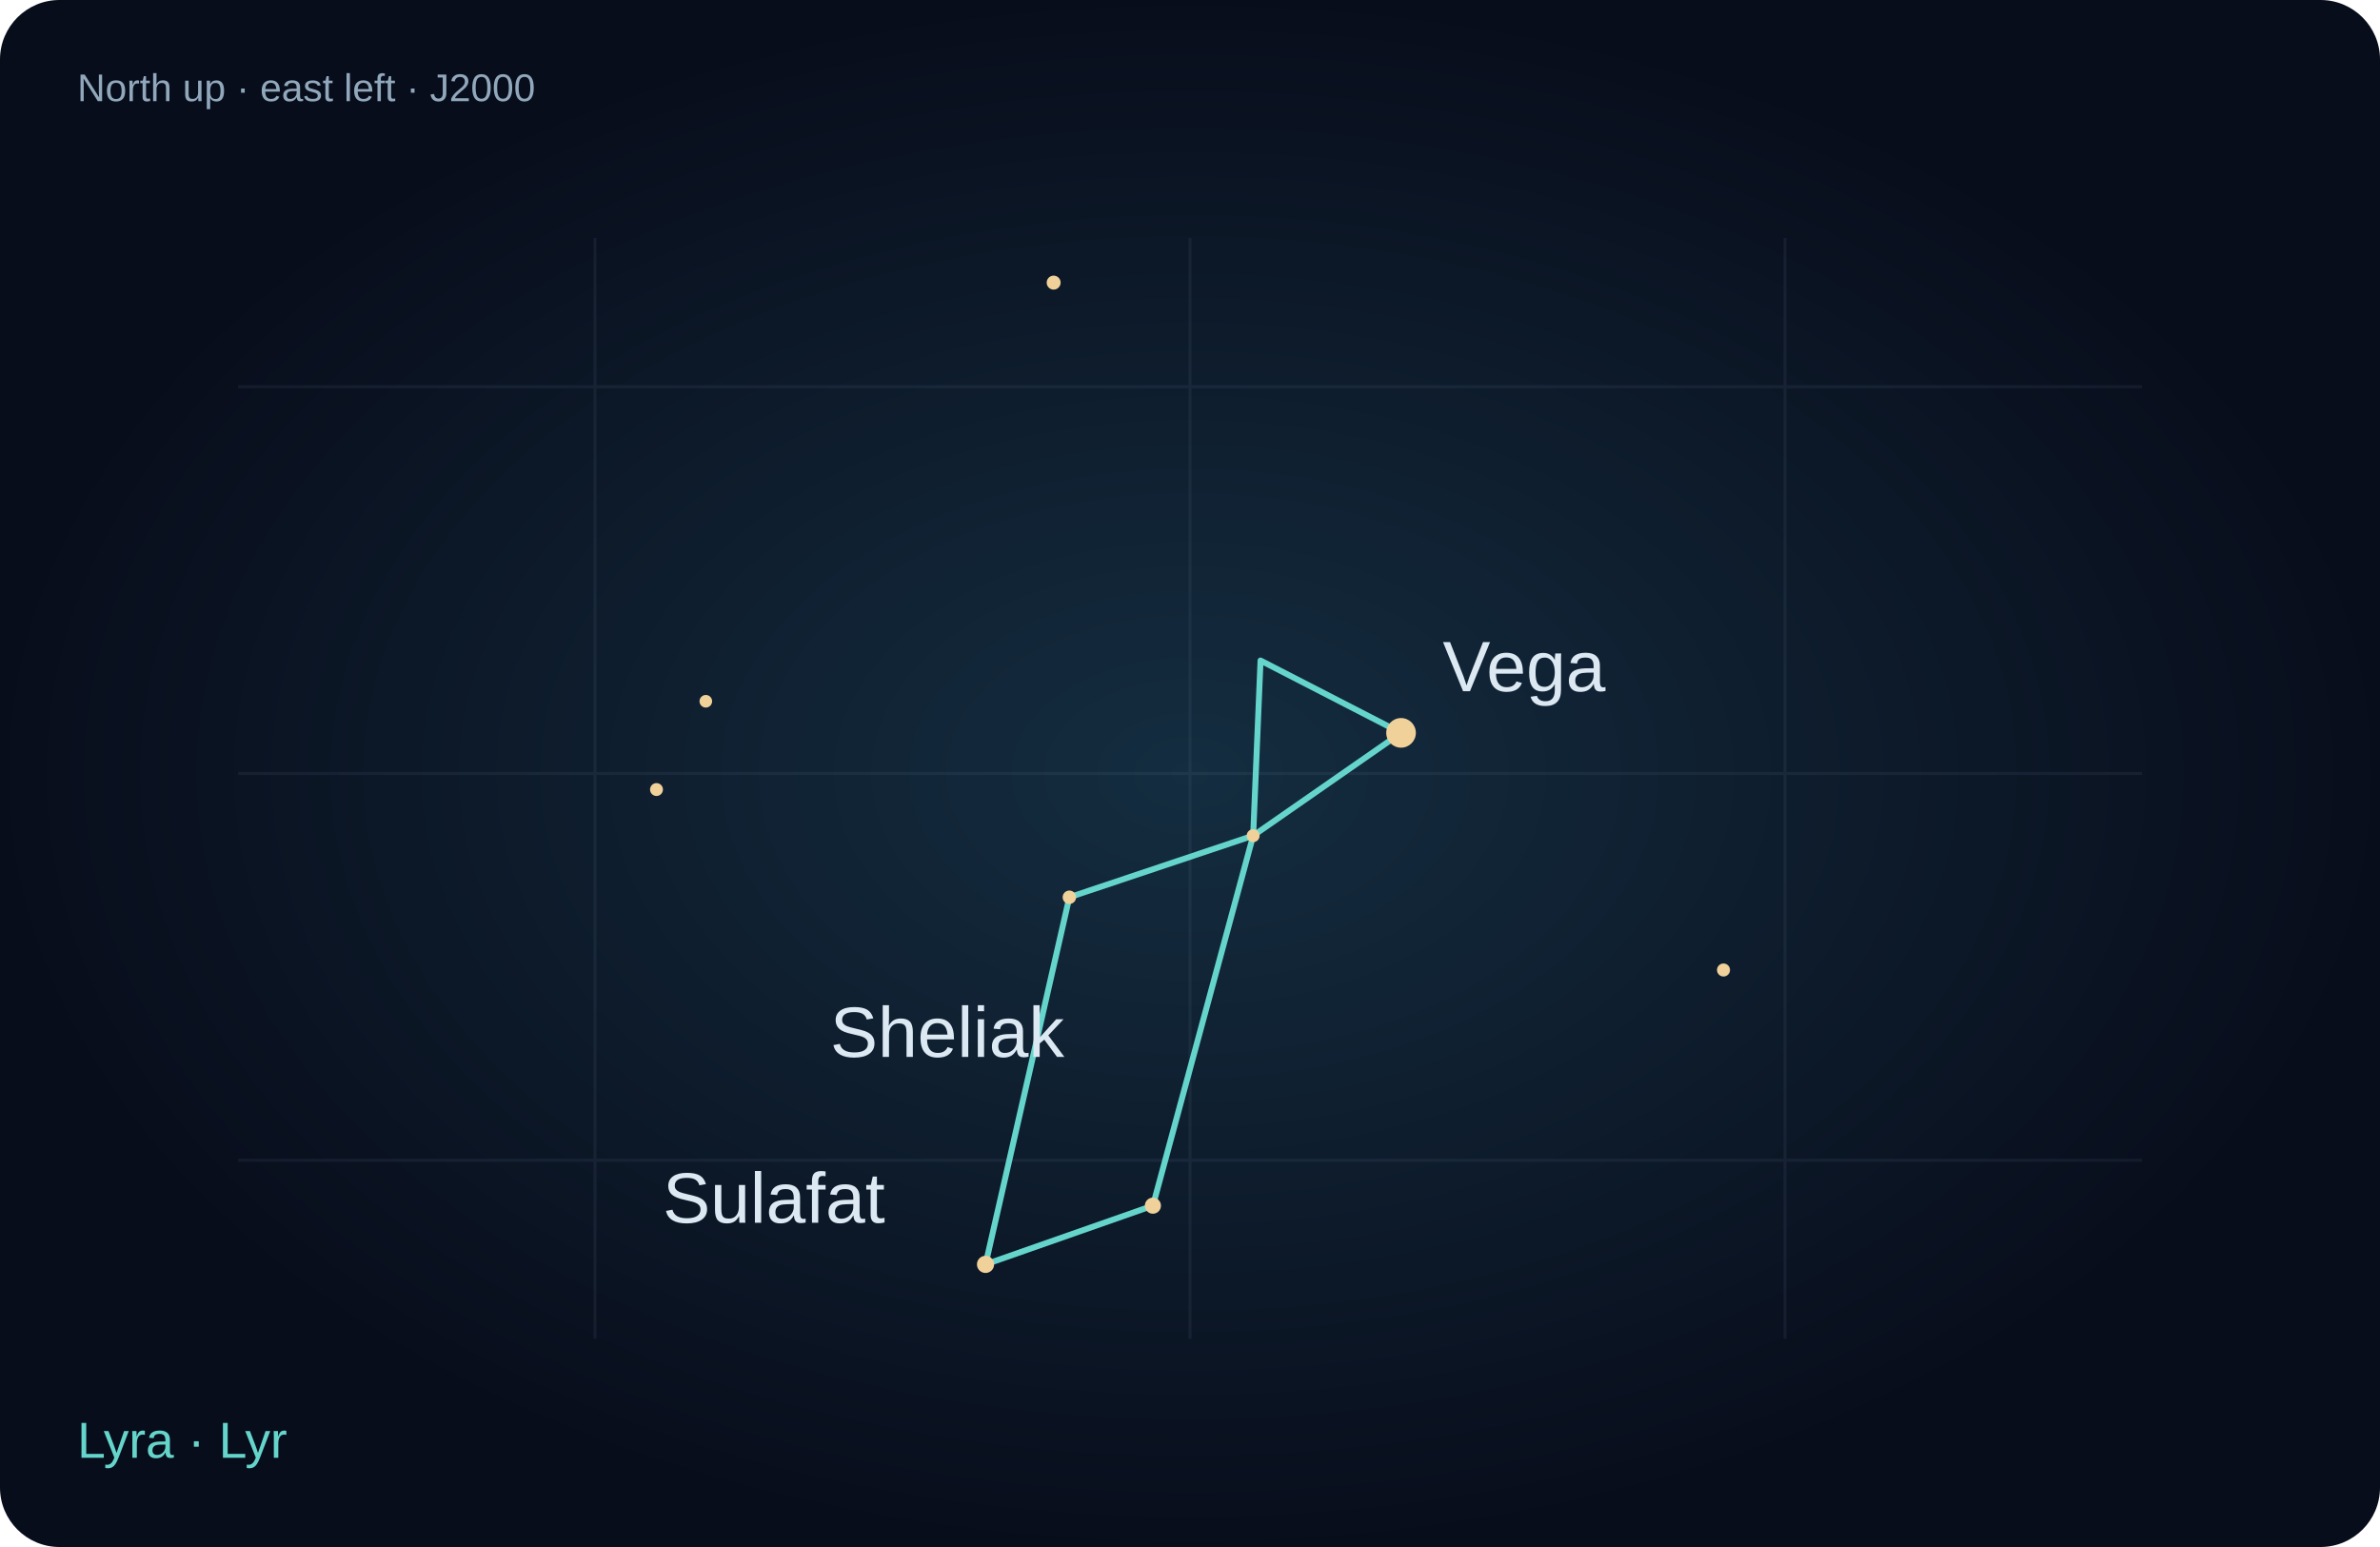
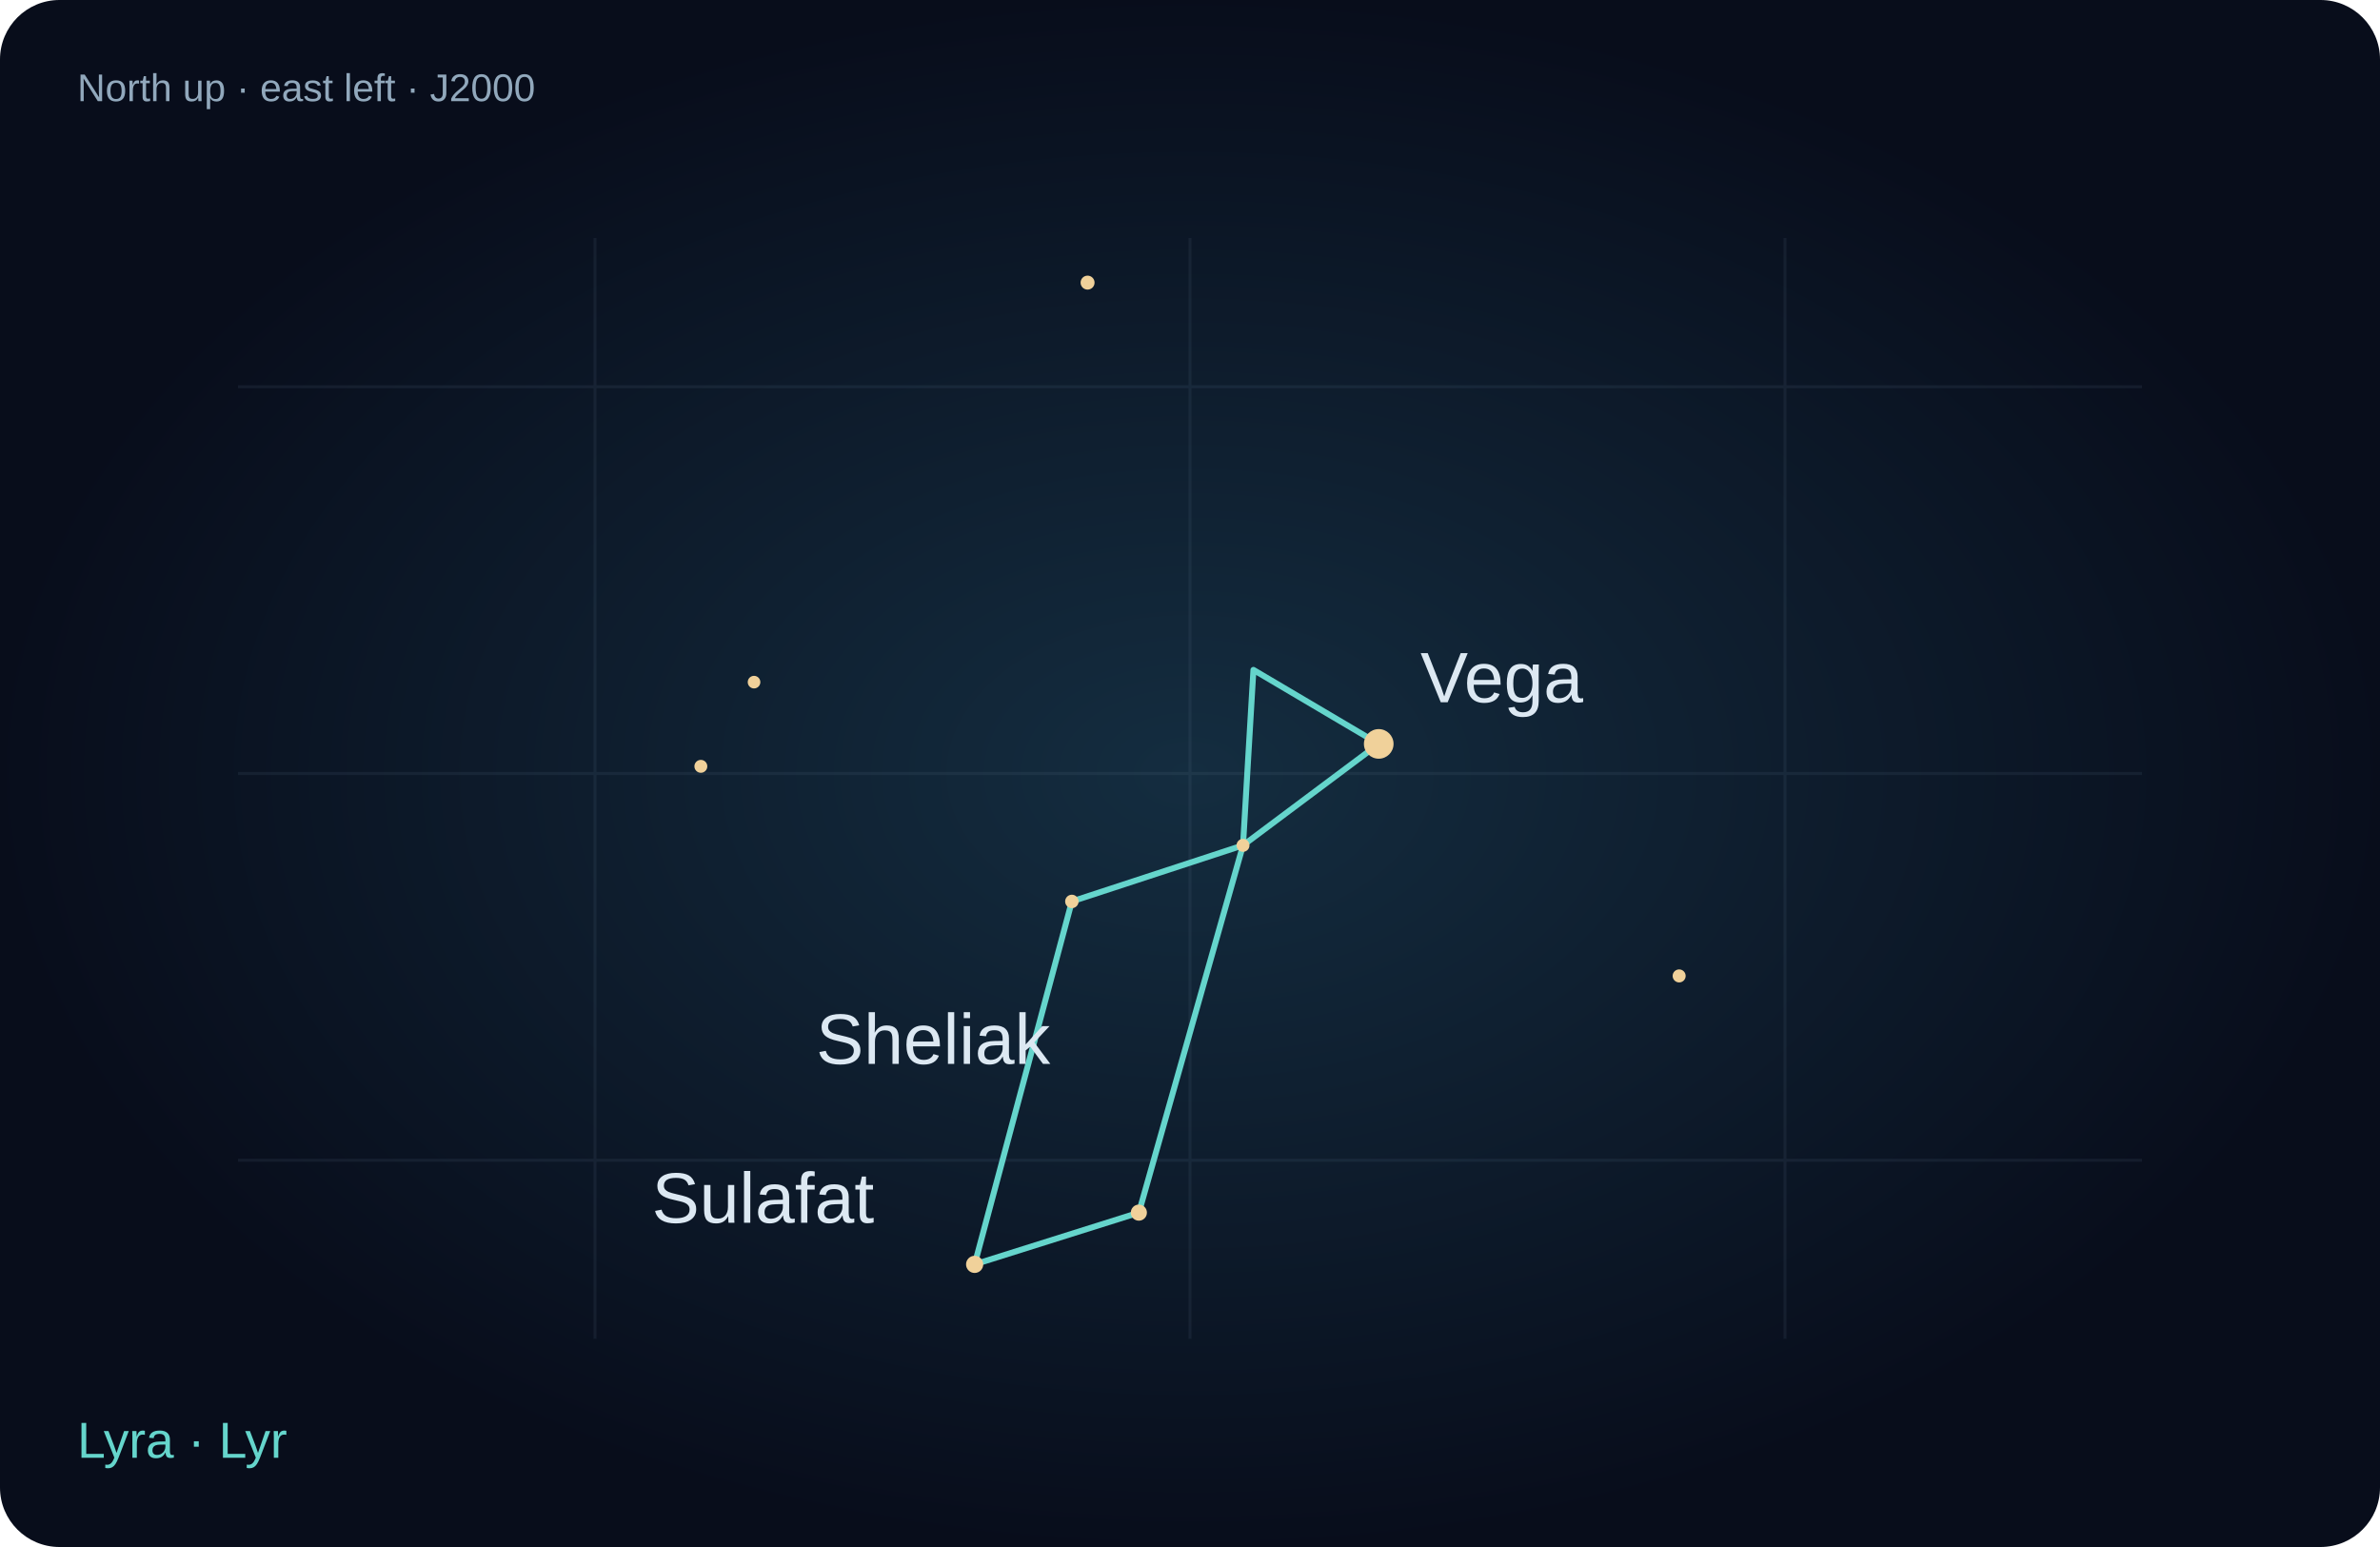
<svg xmlns="http://www.w3.org/2000/svg" width="800" height="520" viewBox="0 0 800 520" role="img" aria-label="Constellation finder chart Lyra">
  <defs>
    <radialGradient id="bg">
      <stop stop-color="#142d40" />
      <stop offset="1" stop-color="#080d1b" />
    </radialGradient>
  </defs>
  <rect width="800" height="520" rx="20" fill="url(#bg)" />
  <g stroke="#67839c" stroke-opacity=".12">
    <path d="M80 130H720M80 260H720M80 390H720M200 80V450M400 80V450M600 80V450" />
  </g>
  <g fill="none" stroke="#65d5cc" stroke-width="2" stroke-linejoin="round">
-     <path d="M421.23,280.90 L423.71,222.03 L470.94,246.34 L421.23,280.90 L359.45,301.60 L331.27,425.00 L387.53,405.27 L421.23,280.90" />
+     <path d="M417.82,284.15 L421.32,225.17 L463.44,250.05 L417.82,284.15 L360.29,303.00 L327.61,425.00 L382.81,407.61 L417.82,284.15" />
  </g>
  <g fill="#f0d19a">
-     <circle cx="579.33" cy="326.05" r="2.19" />
-     <circle cx="470.94" cy="246.34" r="4.98" />
-     <circle cx="421.23" cy="280.90" r="2.18" />
-     <circle cx="387.53" cy="405.27" r="2.71" />
-     <circle cx="359.45" cy="301.60" r="2.26" />
-     <circle cx="354.17" cy="95.00" r="2.35" />
-     <circle cx="331.27" cy="425.00" r="2.89" />
-     <circle cx="237.25" cy="235.72" r="2.12" />
-     <circle cx="220.67" cy="265.39" r="2.17" />
+     <circle cx="564.42" cy="328.04" r="2.19" />
+     <circle cx="463.44" cy="250.05" r="4.98" />
+     <circle cx="417.82" cy="284.15" r="2.18" />
+     <circle cx="382.81" cy="407.61" r="2.71" />
+     <circle cx="360.29" cy="303.00" r="2.26" />
+     <circle cx="365.57" cy="95.00" r="2.35" />
+     <circle cx="327.61" cy="425.00" r="2.89" />
+     <circle cx="253.46" cy="229.29" r="2.12" />
+     <circle cx="235.58" cy="257.59" r="2.17" />
  </g>
  <g fill="#dce8f2" font-family="Arial,sans-serif" font-size="24">
-     <text x="484.94" y="232.34">Vega</text>
-     <text x="222.77" y="411.00">Sulafat</text>
-     <text x="279.03" y="355.27">Sheliak</text>
+     <text x="477.44" y="236.05">Vega</text>
+     <text x="219.11" y="411.00">Sulafat</text>
+     <text x="274.31" y="357.61">Sheliak</text>
  </g>
  <text x="26" y="34" fill="#91a8bc" font-family="Arial,sans-serif" font-size="13">North up · east left · J2000</text>
  <text x="26" y="490" fill="#65d5cc" font-family="Arial,sans-serif" font-size="17">Lyra · Lyr</text>
</svg>
